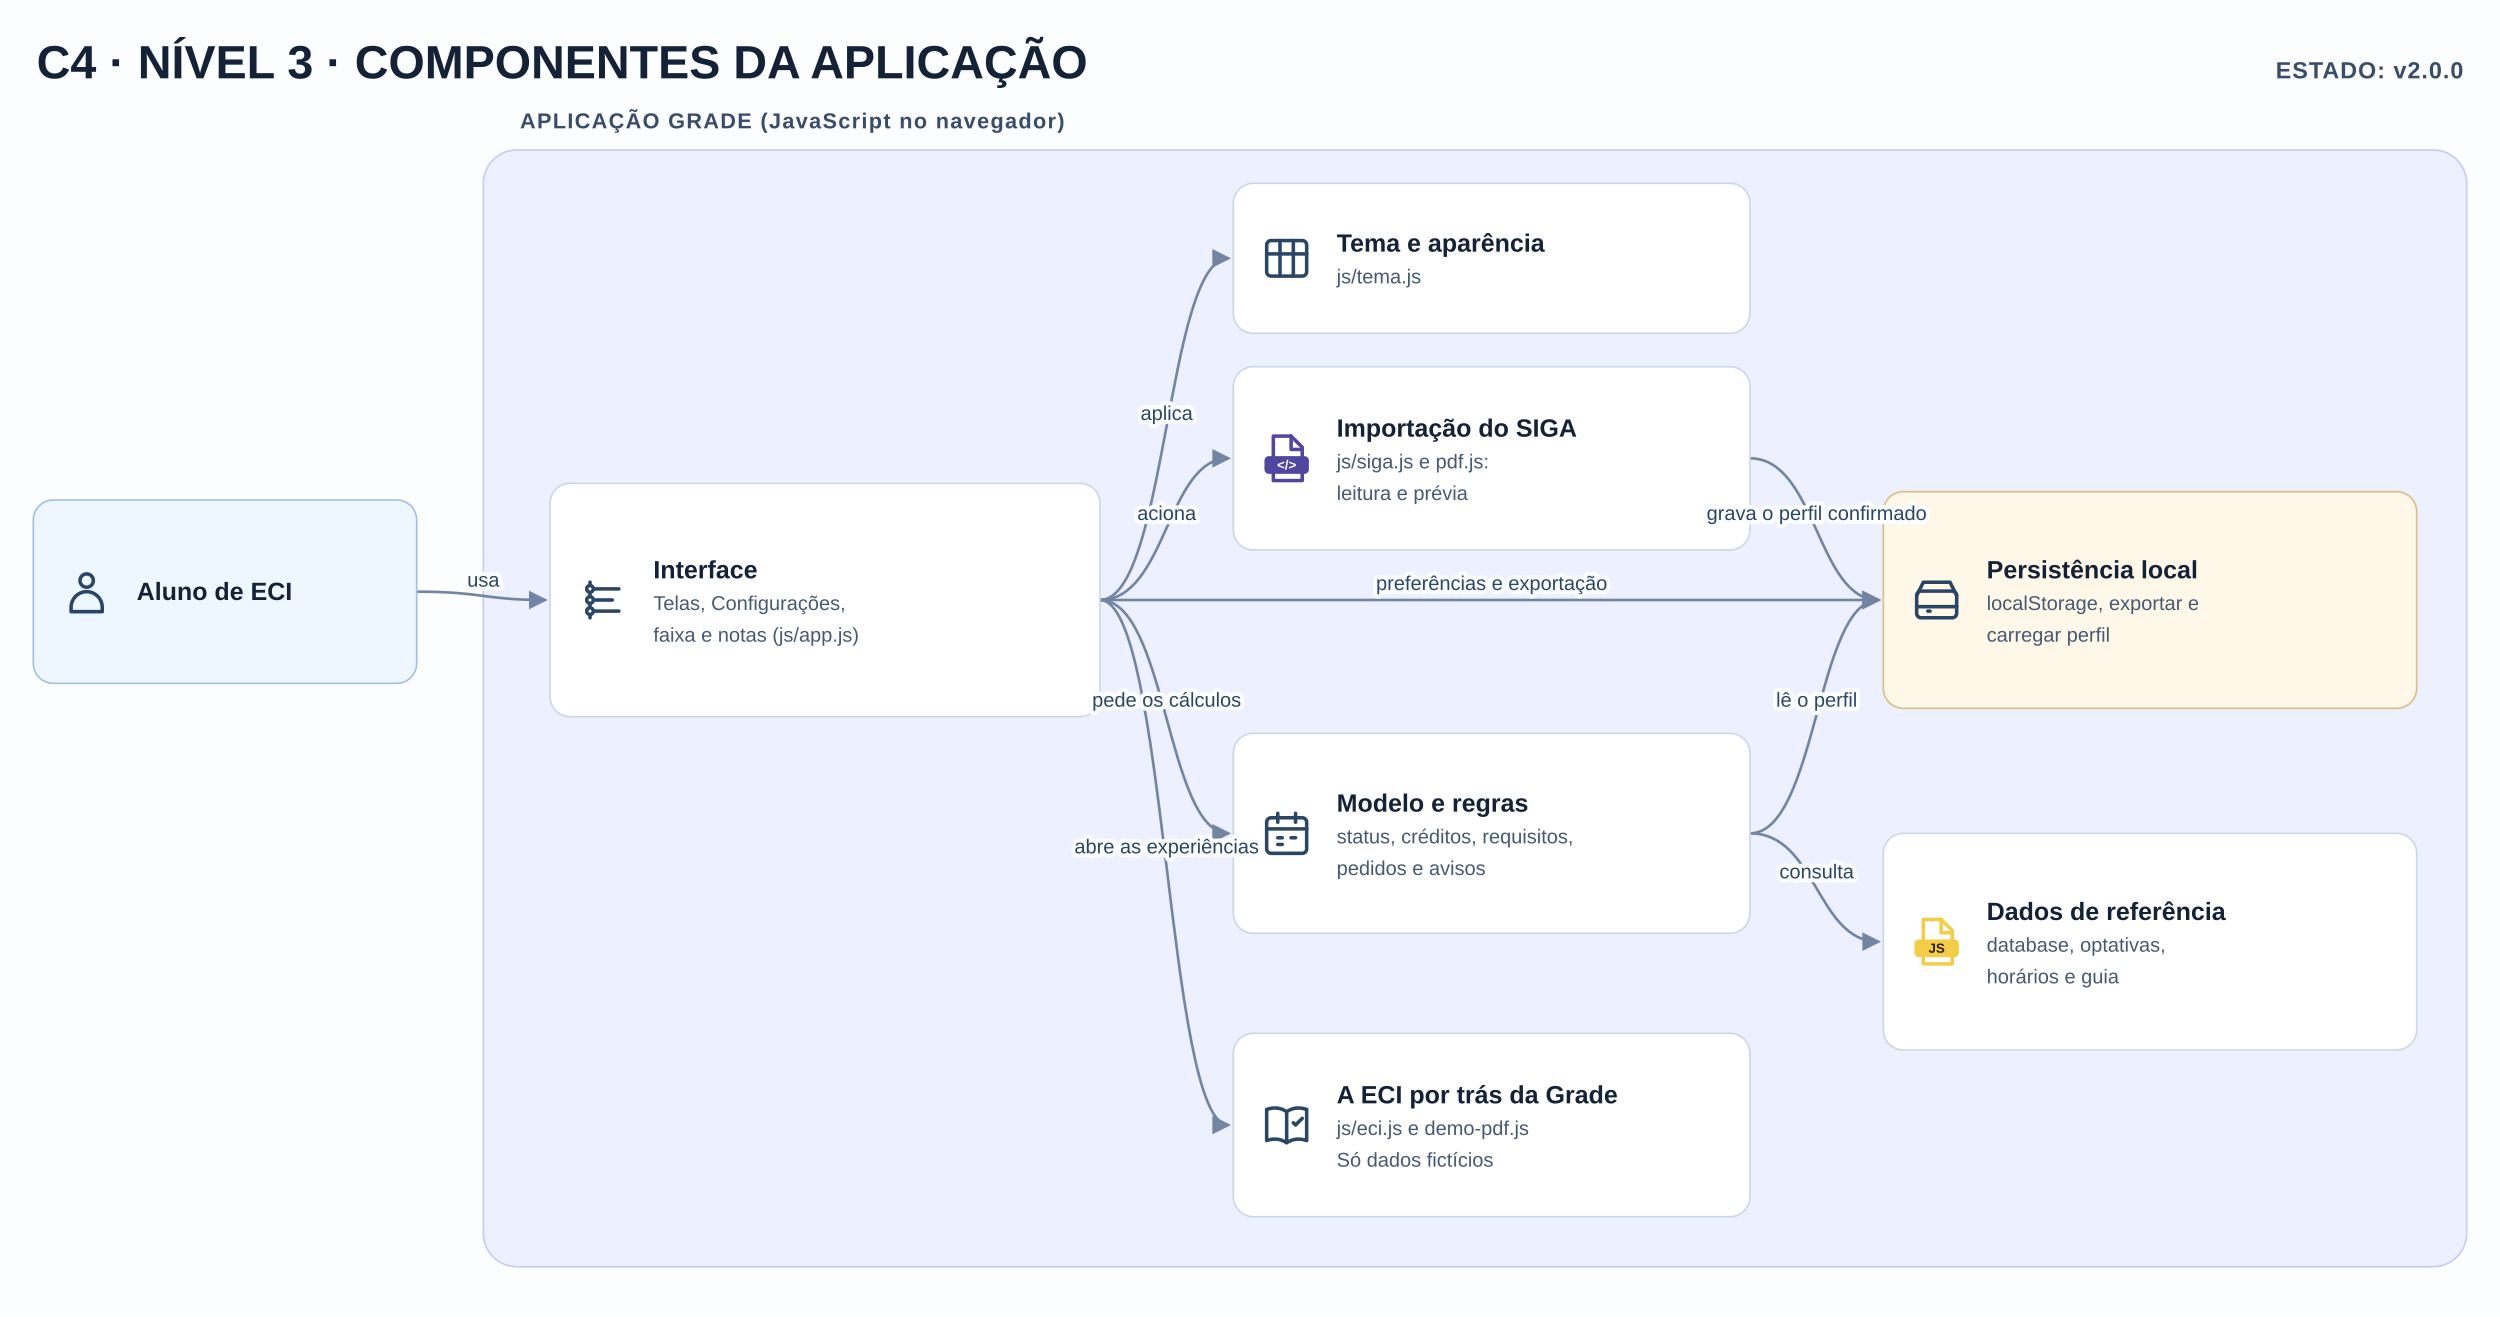
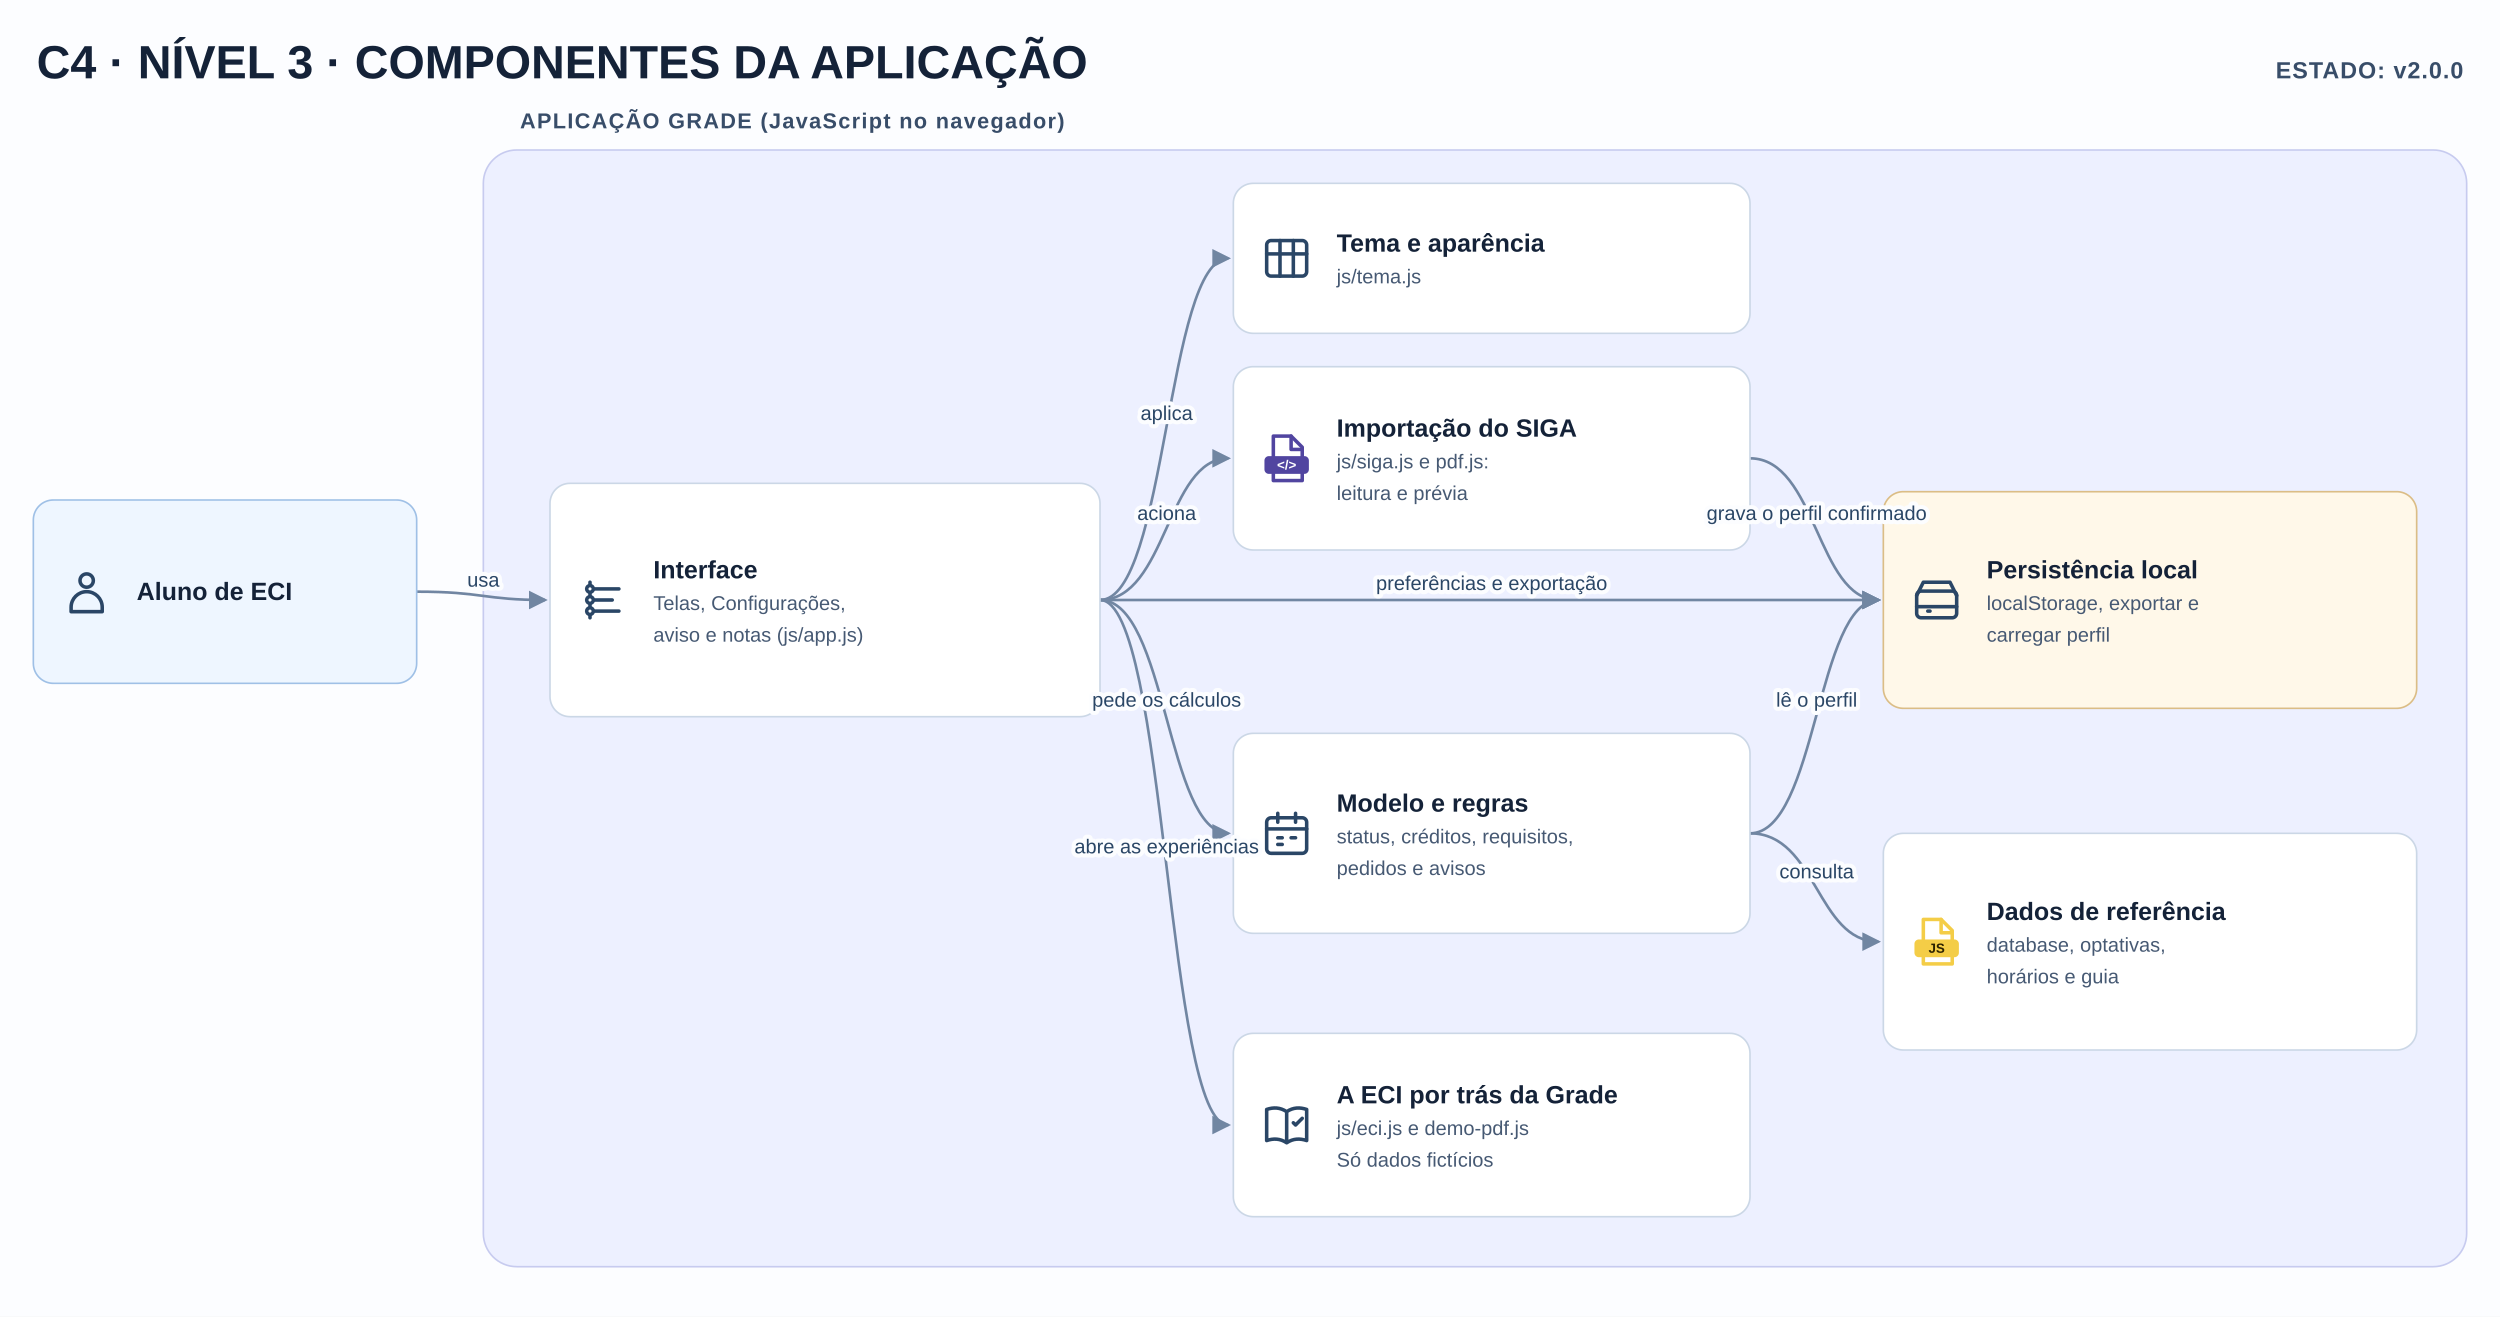
<svg xmlns="http://www.w3.org/2000/svg" width="1500" height="790" viewBox="0 0 1500 790" role="img" aria-labelledby="titulo" aria-describedby="descricao">
  <style>
text{font-family:system-ui,Segoe UI,Arial,sans-serif;fill:#142238}
.titulo{font-size:28px;font-weight:750}.coluna{font-size:13px;font-weight:700;letter-spacing:.8px;fill:#384d69}
.estado{font-size:14px;font-weight:700;letter-spacing:.6px;fill:#384d69}.estado.plan{fill:#8a4b00}
.rotulo{font-size:15px;font-weight:700}.rotulo.compacto{font-size:14px}.descricao{font-size:12px;fill:#465973}
.rel{font-size:12px;fill:#2a4666;paint-order:stroke;stroke:#fcfdff;stroke-width:5px;stroke-linejoin:round}
.grupo{fill:#f0f4fa;stroke:#cbd7e6}.destaque{fill:#edf0ff;stroke:#c7cbef}.grupo.plan{stroke:#d3a766;stroke-dasharray:8 5;fill:#fffaf1}
.no{fill:#fff;stroke:#cbd7e6}.local{fill:#edfaf3;stroke:#a0cfb4}.privado{fill:#fff8e9;stroke:#dbbd86}
.pessoa{fill:#eef6ff;stroke:#9fc0e6}.sistema{fill:#e6ecff;stroke:#8da4e6;stroke-width:2}.externo{fill:#f3f4f6;stroke:#b6bec9}
.aviso{fill:#fff3e2;stroke:#e0b06a}.planejado{stroke:#d3a766;stroke-dasharray:8 5;fill:#fffdf8}
.icone{fill:none;stroke:#2a4666;stroke-width:1.6;stroke-linecap:round;stroke-linejoin:round}
.setas{fill:none;stroke:#7186a2;stroke-width:1.6;marker-end:url(#seta)}
</style>
  <defs>
    <marker id="seta" markerWidth="7" markerHeight="7" refX="6" refY="3.5" orient="auto">
      <path d="M0 0 7 3.5 0 7z" fill="#7186a2" />
    </marker>
  </defs>
  <rect width="1500" height="790" fill="#fcfdff" />
  <text x="22" y="47" class="titulo">C4 · NÍVEL 3 · COMPONENTES DA APLICAÇÃO</text>
  <text x="1478" y="47" class="estado" text-anchor="end">ESTADO: v2.0.0</text>
  <rect x="290" y="90" width="1190" height="670" rx="20" class="grupo destaque" />
  <text x="312" y="77" class="coluna">APLICAÇÃO GRADE (JavaScript no navegador)</text>
  <g class="setas">
    <path d="M250 355 C290 355 290 360 327 360" />
    <path d="M660 360 C700 360 700 155 737 155" />
    <path d="M660 360 C700 360 700 275 737 275" />
    <path d="M660 360 C700 360 700 500 737 500" />
    <path d="M660 360 C700 360 700 675 737 675" />
    <path d="M660 360 C895 360 895 360 1127 360" />
    <path d="M1050 275 C1090 275 1090 360 1127 360" />
    <path d="M1050 500 C1090 500 1090 360 1127 360" />
    <path d="M1050 500 C1090 500 1090 565 1127 565" />
  </g>
  <g id="aluno">
    <rect x="20" y="300" width="230" height="110" rx="12" class="no pessoa" />
    <g transform="translate(36 339) scale(1.333333)" class="icone">
      <circle cx="12" cy="7" r="3" />
      <path d="M5 21v-2a7 7 0 0 1 14 0v2z" />
    </g>
    <text x="82" y="360" class="rotulo">Aluno de ECI</text>
  </g>
  <g id="interface">
    <rect x="330" y="290" width="330" height="140" rx="12" class="no" />
    <g transform="translate(346 344) scale(1.333333)" class="icone">
      <path d="M6 4v16m0-13h13m-13 5h10m-10 5h13" />
      <circle cx="6" cy="7" r="1.5" fill="white" />
      <circle cx="6" cy="12" r="1.5" fill="white" />
      <circle cx="6" cy="17" r="1.5" fill="white" />
    </g>
    <text x="392" y="347" class="rotulo">Interface</text>
    <text x="392" y="366" class="descricao">Telas, Configurações,</text>
-     <text x="392" y="385" class="descricao">faixa e notas (js/app.js)</text>
+     <text x="392" y="385" class="descricao">aviso e notas (js/app.js)</text>
  </g>
  <g id="tema">
    <rect x="740" y="110" width="310" height="90" rx="12" class="no" />
    <g transform="translate(756 139) scale(1.333333)" class="icone">
      <rect x="3" y="4" width="18" height="16" rx="2" />
      <path d="M9 4v16m6-16v16M3 10h18" />
    </g>
    <text x="802" y="151" class="rotulo">Tema e aparência</text>
    <text x="802" y="170" class="descricao">js/tema.js</text>
  </g>
  <g id="importacao">
    <rect x="740" y="220" width="310" height="110" rx="12" class="no" />
    <g transform="translate(756 259) scale(1.333333)" class="icone">
      <path fill="#fff" stroke="#5145a0" d="M6 2h8l5 5v15H6z" />
      <path stroke="#5145a0" d="M14 2v6h5" />
      <rect x="2" y="11" width="20" height="8" rx="2" fill="#5145a0" stroke="none" />
      <text x="12" y="17" style="fill:#fff" stroke="none" font-family="Arial, sans-serif" font-size="6" font-weight="700" text-anchor="middle">&lt;/&gt;</text>
    </g>
    <text x="802" y="262" class="rotulo">Importação do SIGA</text>
    <text x="802" y="281" class="descricao">js/siga.js e pdf.js:</text>
    <text x="802" y="300" class="descricao">leitura e prévia</text>
  </g>
  <g id="modelo">
    <rect x="740" y="440" width="310" height="120" rx="12" class="no" />
    <g transform="translate(756 484) scale(1.333333)" class="icone">
      <rect x="3" y="5" width="18" height="16" rx="2" />
      <path d="M3 10h18M8 3v4m8-4v4m-8 7h2m4 0h2m-8 3h2" />
    </g>
    <text x="802" y="487" class="rotulo">Modelo e regras</text>
    <text x="802" y="506" class="descricao">status, créditos, requisitos,</text>
    <text x="802" y="525" class="descricao">pedidos e avisos</text>
  </g>
  <g id="eci">
    <rect x="740" y="620" width="310" height="110" rx="12" class="no" />
    <g transform="translate(756 659) scale(1.333333)" class="icone">
      <path d="M12 6c-3-2-6-2-9-1v14c3-1 6-1 9 1 3-2 6-2 9-1V5c-3-1-6-1-9 1v14m3-9 1 1 3-3" />
    </g>
    <text x="802" y="662" class="rotulo">A ECI por trás da Grade</text>
    <text x="802" y="681" class="descricao">js/eci.js e demo-pdf.js</text>
    <text x="802" y="700" class="descricao">Só dados fictícios</text>
  </g>
  <g id="persist">
    <rect x="1130" y="295" width="320" height="130" rx="12" class="no privado" />
    <g transform="translate(1146 344) scale(1.333333)" class="icone">
      <rect x="3" y="8" width="18" height="12" rx="2" />
      <path d="m3 10 3-6h12l3 6M3 15h18m-13 2h1" />
    </g>
    <text x="1192" y="347" class="rotulo">Persistência local</text>
    <text x="1192" y="366" class="descricao">localStorage, exportar e</text>
    <text x="1192" y="385" class="descricao">carregar perfil</text>
  </g>
  <g id="dados">
    <rect x="1130" y="500" width="320" height="130" rx="12" class="no" />
    <g transform="translate(1146 549) scale(1.333333)" class="icone">
      <path fill="#fff" stroke="#f4cd47" d="M6 2h8l5 5v15H6z" />
      <path stroke="#f4cd47" d="M14 2v6h5" />
      <rect x="2" y="11" width="20" height="8" rx="2" fill="#f4cd47" stroke="none" />
      <text x="12" y="17" style="fill:#2b2100" stroke="none" font-family="Arial, sans-serif" font-size="6" font-weight="700" text-anchor="middle">JS</text>
    </g>
    <text x="1192" y="552" class="rotulo">Dados de referência</text>
    <text x="1192" y="571" class="descricao">database, optativas,</text>
    <text x="1192" y="590" class="descricao">horários e guia</text>
  </g>
  <g class="rotulos">
    <text x="290" y="352" class="rel" text-anchor="middle">usa</text>
    <text x="700" y="252" class="rel" text-anchor="middle">aplica</text>
    <text x="700" y="312" class="rel" text-anchor="middle">aciona</text>
    <text x="700" y="424" class="rel" text-anchor="middle">pede os cálculos</text>
    <text x="700" y="512" class="rel" text-anchor="middle">abre as experiências</text>
    <text x="895" y="354" class="rel" text-anchor="middle">preferências e exportação</text>
    <text x="1090" y="312" class="rel" text-anchor="middle">grava o perfil confirmado</text>
    <text x="1090" y="424" class="rel" text-anchor="middle">lê o perfil</text>
    <text x="1090" y="527" class="rel" text-anchor="middle">consulta</text>
  </g>
</svg>
